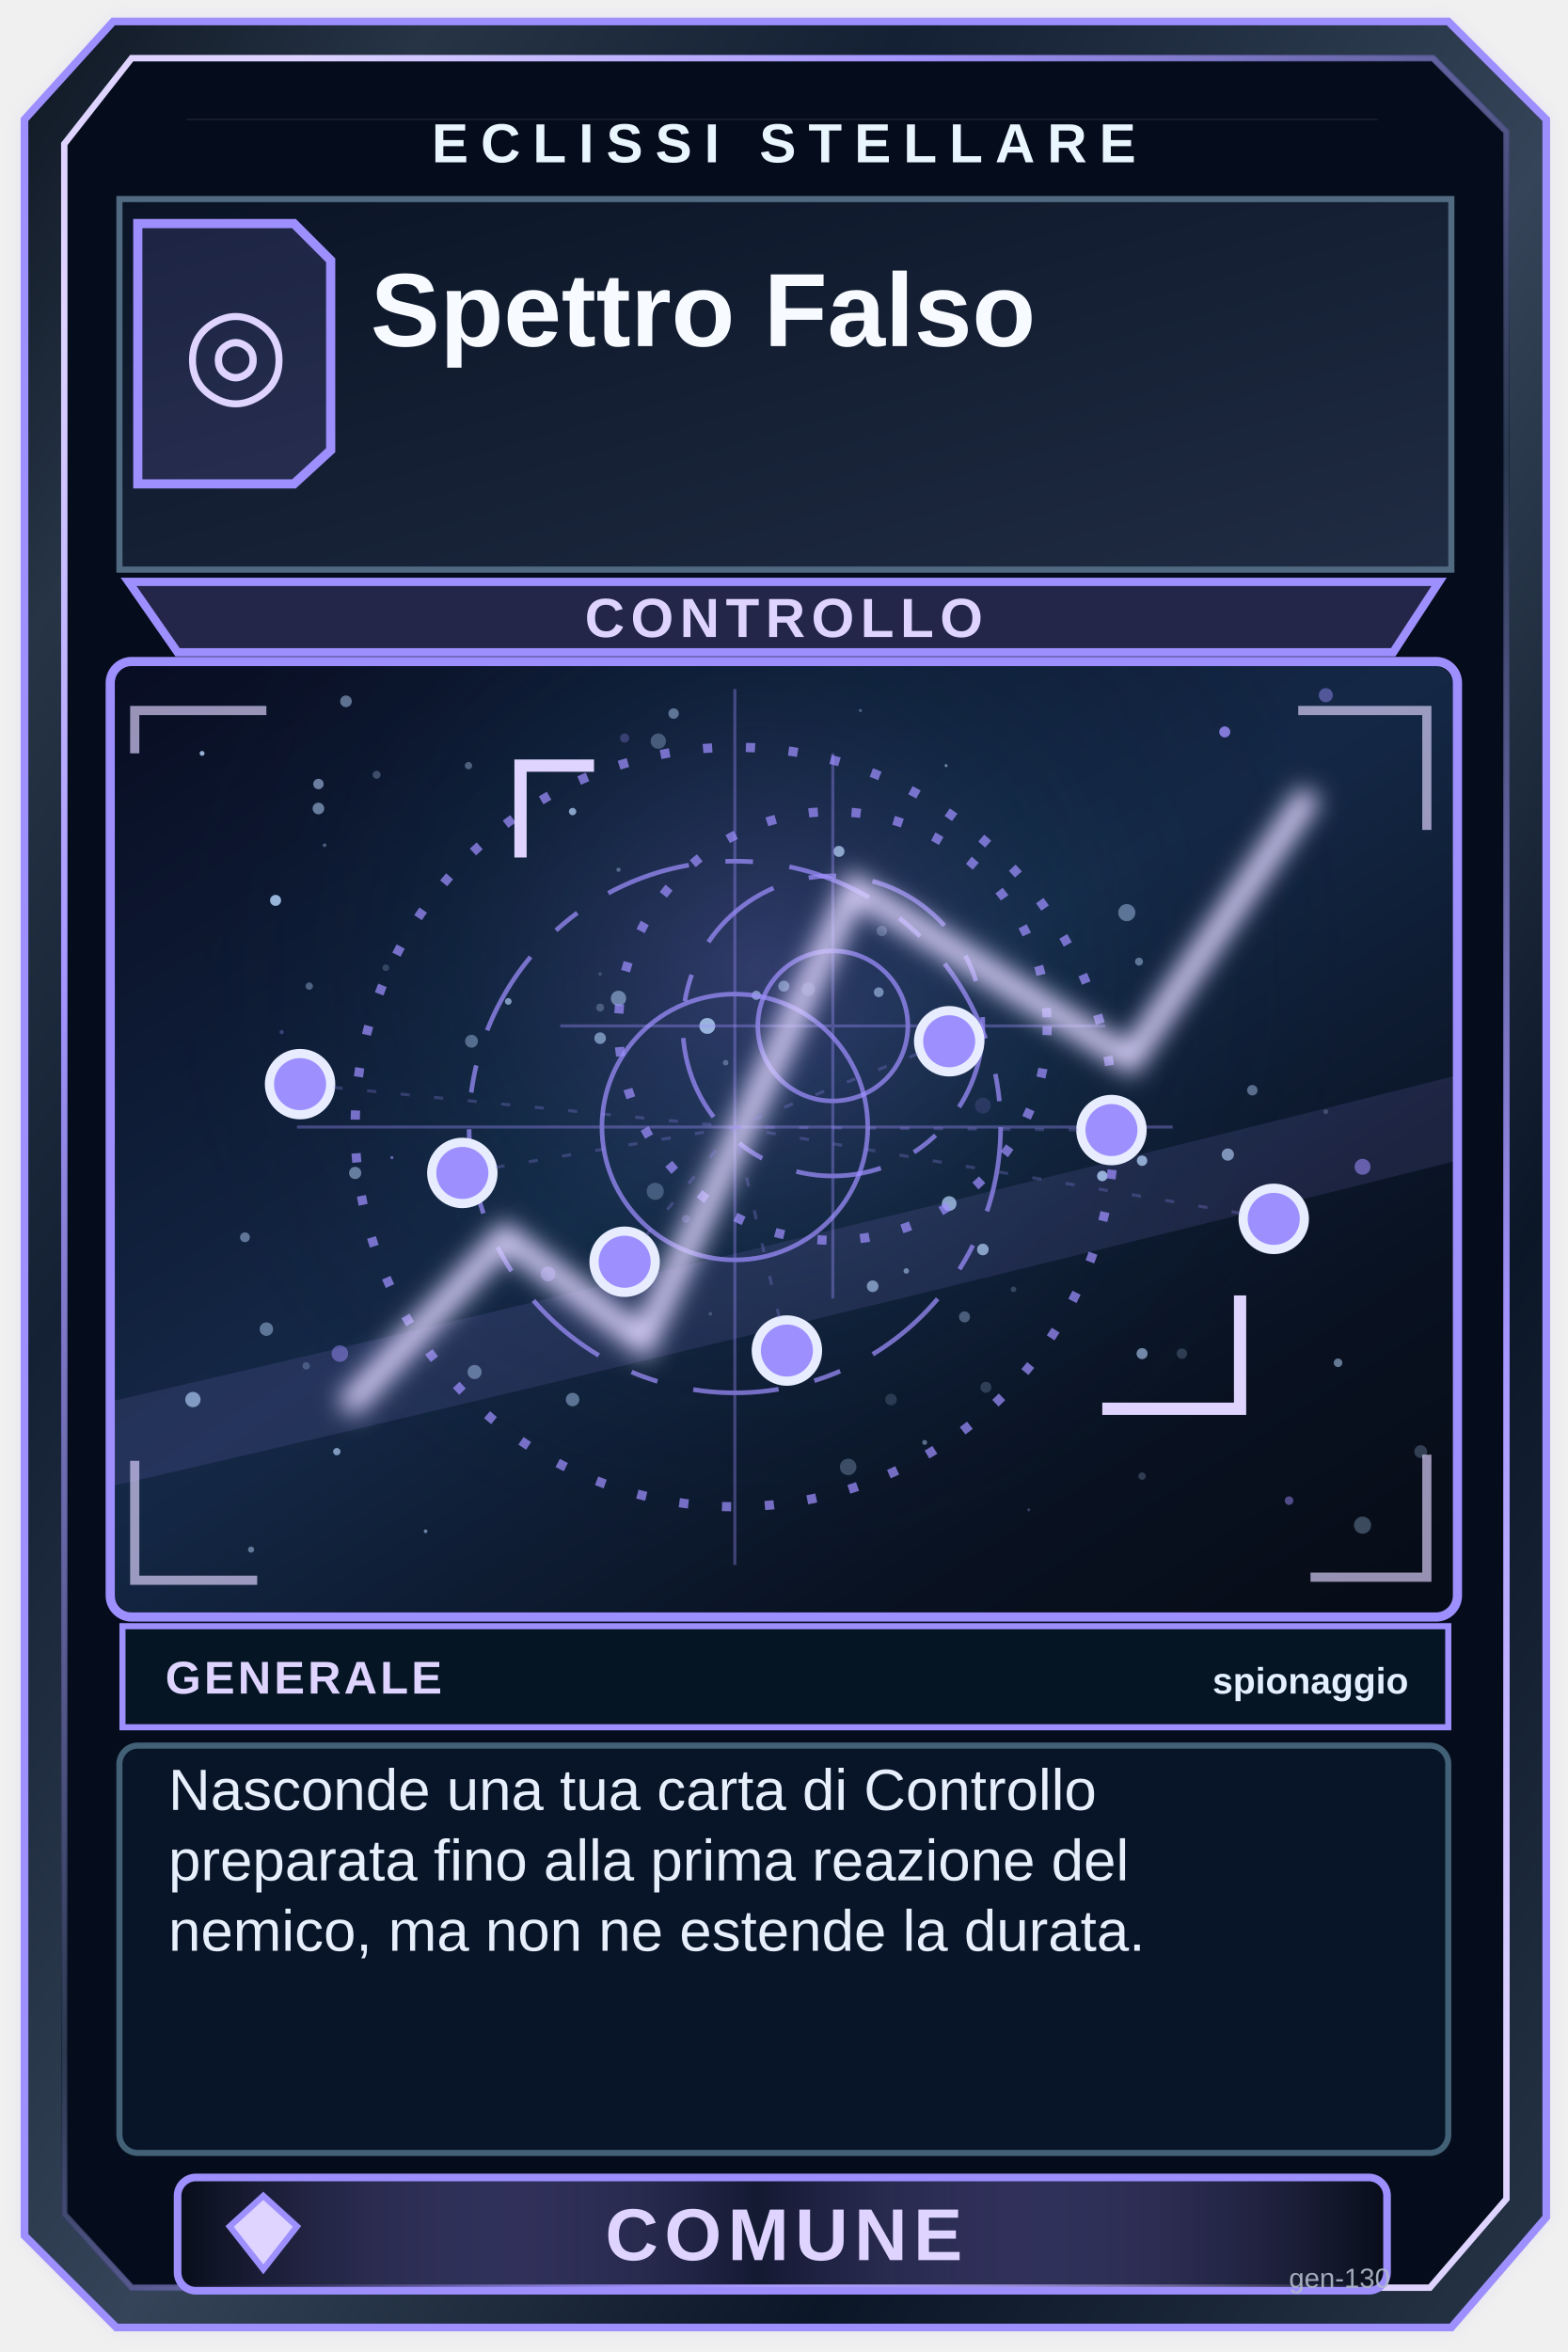
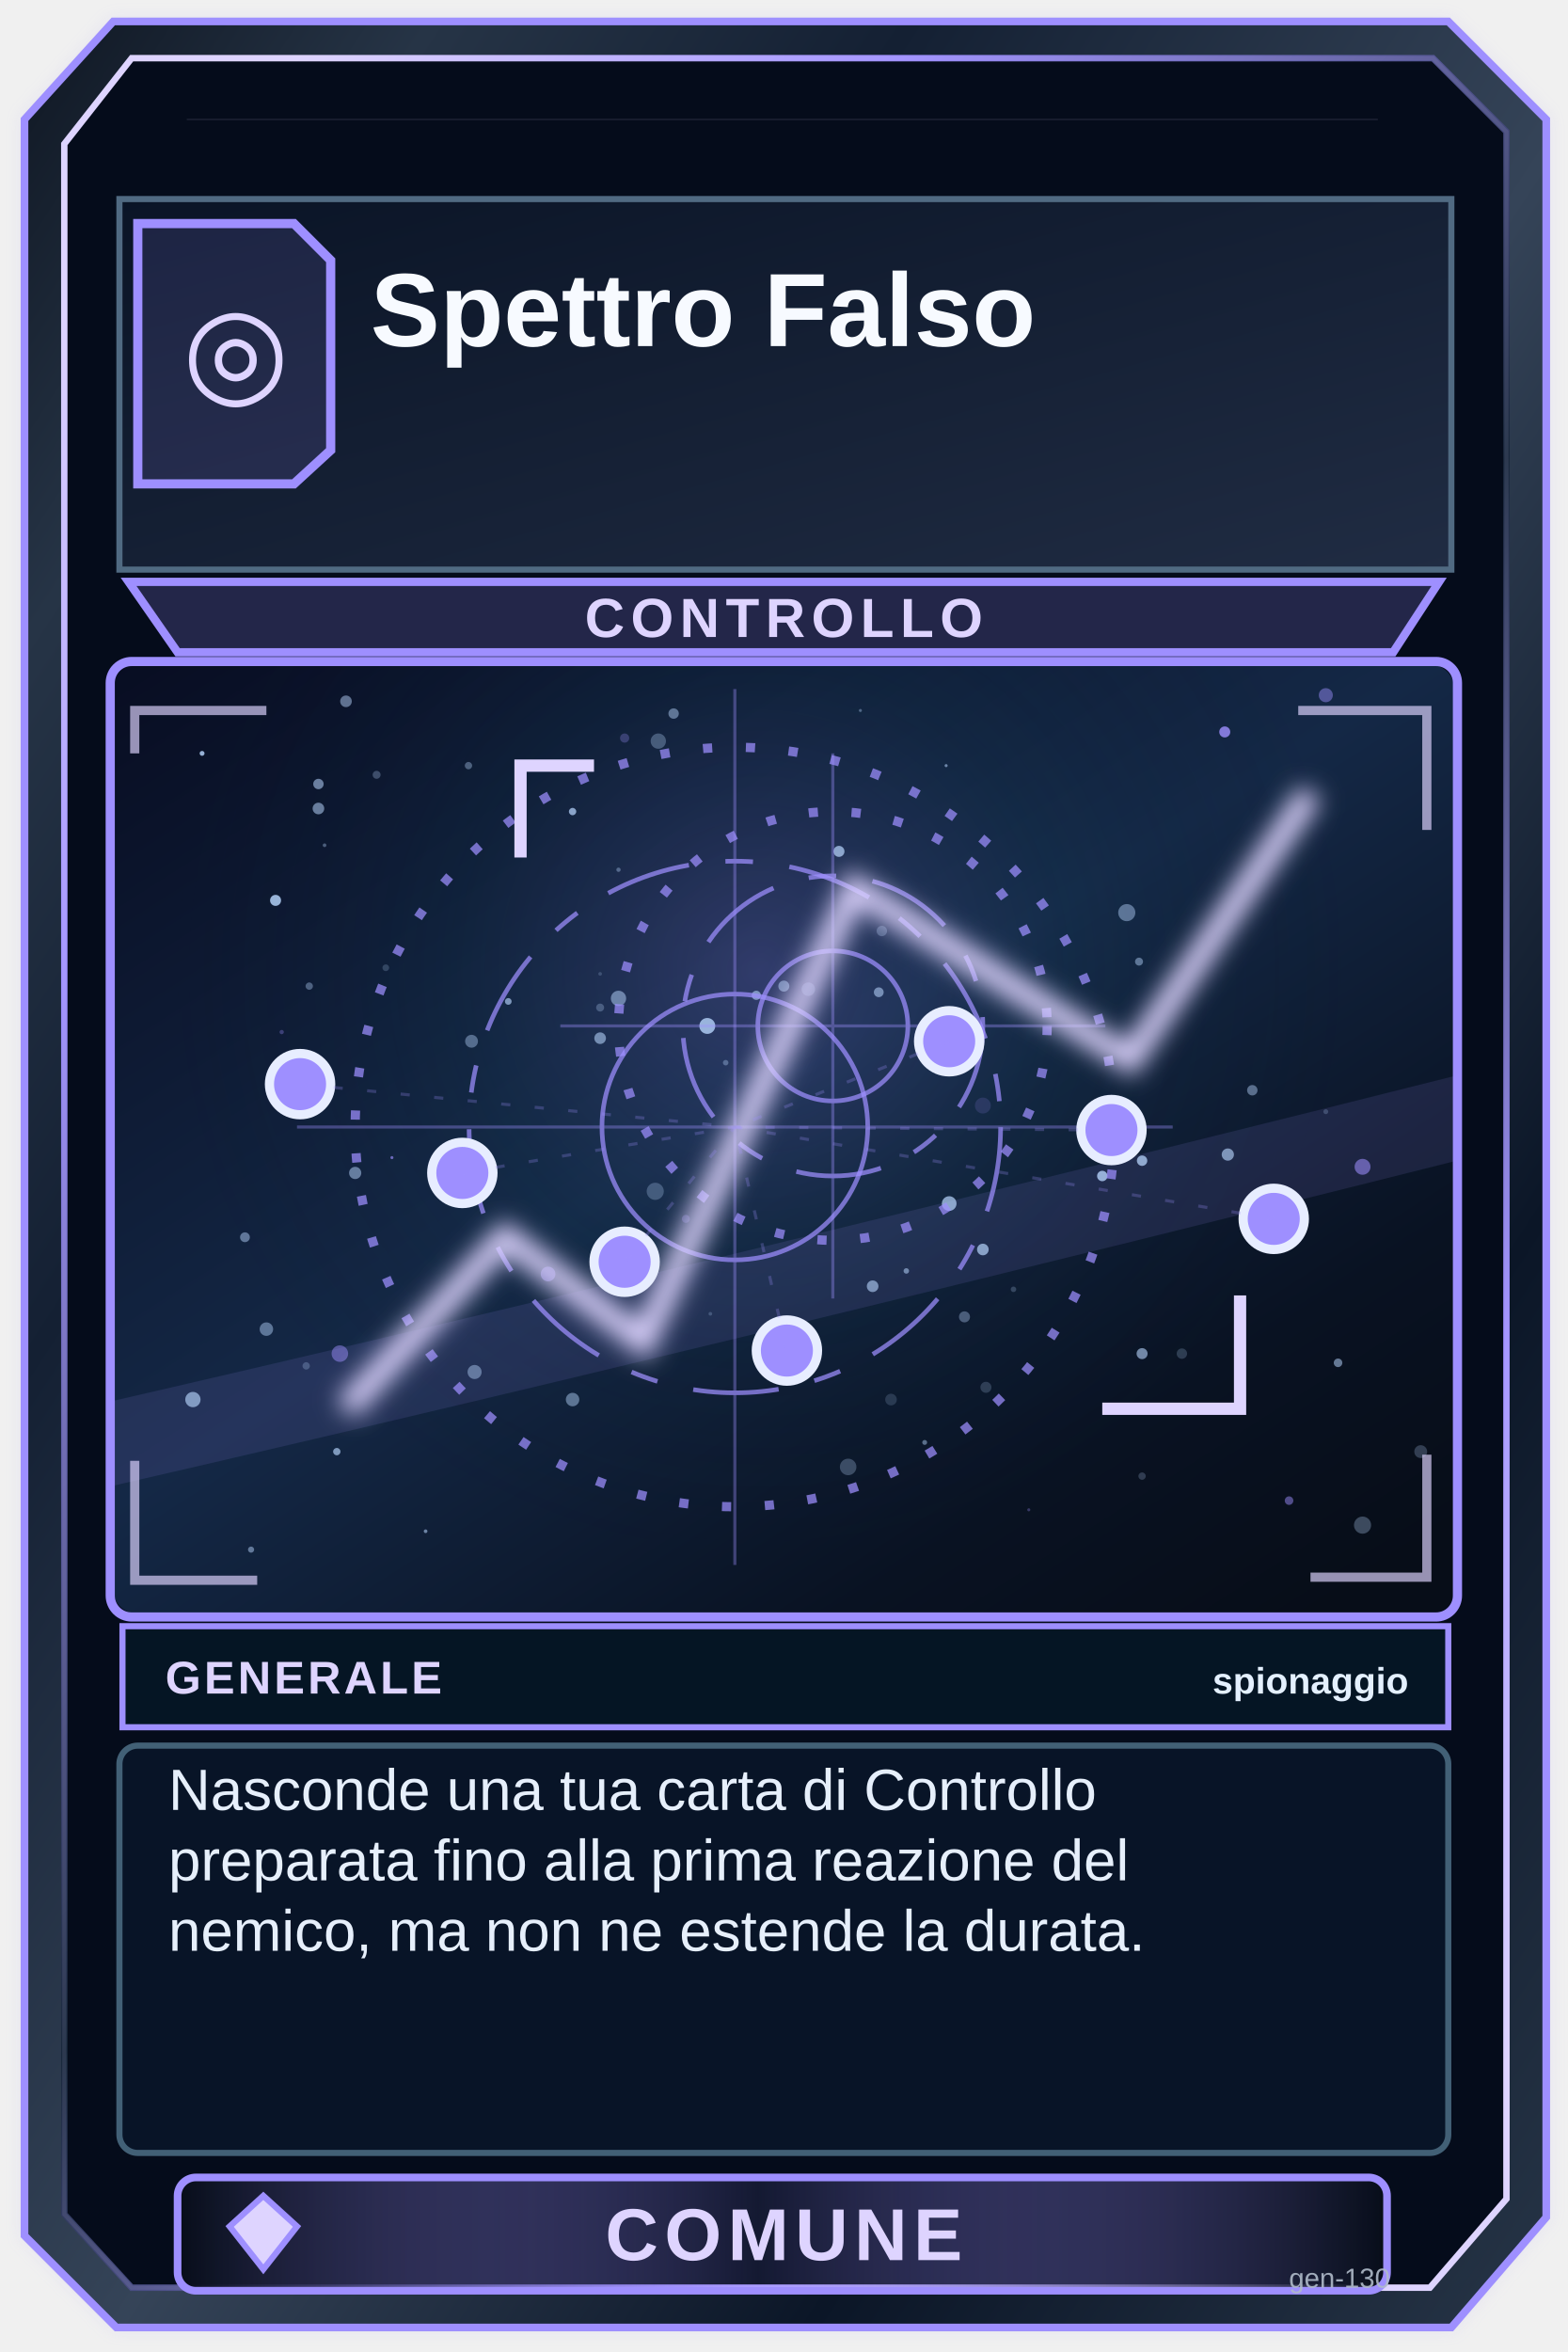
<svg xmlns="http://www.w3.org/2000/svg" width="512" height="768" viewBox="0 0 512 768" role="img" aria-label="Spettro Falso · CONTROLLO · COMUNE">
  <defs>
    <linearGradient id="metal" x1="0" y1="0" x2="1" y2="1">
      <stop stop-color="#101824" />
      <stop offset=".13" stop-color="#263446" />
      <stop offset=".29" stop-color="#142033" />
      <stop offset=".53" stop-color="#354458" />
      <stop offset=".76" stop-color="#0b1627" />
      <stop offset="1" stop-color="#263446" />
    </linearGradient>
    <linearGradient id="rim" x1=".15" y1="0" x2=".87" y2="1">
      <stop stop-color="#ded4ff" />
      <stop offset=".2" stop-color="#9e8fff" />
      <stop offset=".52" stop-color="#19283c" />
      <stop offset=".78" stop-color="#9e8fff" />
      <stop offset="1" stop-color="#ded4ff" />
    </linearGradient>
    <linearGradient id="spaceSky" x1="0" y1="0" x2=".9" y2="1">
      <stop stop-color="#080d22" />
      <stop offset=".49" stop-color="#142846" />
      <stop offset=".82" stop-color="#091222" />
      <stop offset="1" stop-color="#070d18" />
    </linearGradient>
    <radialGradient id="planet">
      <stop stop-color="#9e8fff" stop-opacity=".65" />
      <stop offset=".52" stop-color="#194761" stop-opacity=".42" />
      <stop offset="1" stop-color="#0a1529" stop-opacity=".05" />
    </radialGradient>
    <linearGradient id="titlePanel" x1="0" x2="1" y1="0" y2="1">
      <stop stop-color="#0a1426" />
      <stop offset="1" stop-color="#202c43" />
    </linearGradient>
    <linearGradient id="rarityShine" x1="0" y1="0" x2="1" y2="0">
      <stop stop-color="#070d19" />
      <stop offset=".48" stop-color="#9e8fff" stop-opacity="0.1" />
      <stop offset="1" stop-color="#070d19" />
    </linearGradient>
    <filter id="rimGlow" x="-30%" y="-30%" width="160%" height="160%">
      <feGaussianBlur stdDeviation="2.45" />
    </filter>
    <filter id="beamGlow" x="-70%" y="-70%" width="240%" height="240%">
      <feGaussianBlur stdDeviation="4" />
    </filter>
    <clipPath id="artClip">
      <rect x="37" y="217" width="438" height="310" rx="8" />
    </clipPath>
  </defs>
  <path d="M37 7H473L505 39V724L474 760H38L8 730V39Z" fill="#030712" stroke="#9e8fff" stroke-width="2.8" opacity="0.12" filter="url(#rimGlow)" />
  <path d="M37 7H473L505 39V724L474 760H38L8 730V39Z" fill="url(#metal)" stroke="#9e8fff" stroke-width="2.5" />
  <path d="M43 19H468L492 43V718L467 747H43L21 723V47Z" fill="#050c1b" stroke="url(#rim)" stroke-width="2.1" />
  <path d="M43 19H468L492 43V718L467 747H43L21 723V47Z" fill="none" stroke="#ded4ff" stroke-width="1.35" opacity="0.1" />
  <path d="M61 39H450" stroke="#ded4ff" stroke-width="0.5" opacity="0.1" />
  <path d="M32 85V51L52 29H135 M376 29H458L482 52V122 M32 648V715L50 735H128 M382 735H460L481 713V647" fill="none" stroke="#f7fcff" stroke-width="1" opacity="0" />
  <path d="M61 43H450" stroke="#fff" stroke-width="1" opacity="0" />
-   <text x="256" y="53" text-anchor="middle" fill="#e9f5ff" font-size="18" font-family="Arial, sans-serif" font-weight="700" letter-spacing="4">ECLISSI STELLARE</text>
  <path d="M39 65H474V186H39Z" fill="url(#titlePanel)" stroke="#506a82" stroke-width="2" />
  <path d="M45 73H96L108 85V147L96 158H45Z" fill="#9e8fff" fill-opacity=".13" stroke="#9e8fff" stroke-width="3" />
  <text x="77" y="128" text-anchor="middle" fill="#ded4ff" font-family="Arial, sans-serif" font-size="40" font-weight="bold">◎</text>
  <text x="121" y="113" fill="#f7faff" font-family="Arial,sans-serif" font-size="34" font-weight="800">Spettro Falso</text>
  <path d="M42 190H470L455 213H58Z" fill="#9e8fff" fill-opacity=".20" stroke="#9e8fff" stroke-width="2.7" />
  <text x="256" y="208" text-anchor="middle" fill="#ded4ff" font-family="Arial,sans-serif" font-size="18" font-weight="900" letter-spacing="2">CONTROLLO</text>
  <g clip-path="url(#artClip)">
    <rect x="37" y="217" width="438" height="310" fill="url(#spaceSky)" />
    <circle cx="248" cy="317" r="190" fill="url(#planet)" opacity=".34" />
    <path d="M12 477Q218 430 508 357" fill="none" stroke="#9e8fff" stroke-width="27" opacity=".12" />
    <circle cx="224" cy="398" r="1.3" fill="#9e8fff" opacity="0.28" />
    <circle cx="66" cy="246" r="0.8" fill="#b9d7ff" opacity="0.80" />
    <circle cx="155" cy="448" r="2.3" fill="#b9d7ff" opacity="0.43" />
    <circle cx="256" cy="322" r="1.8" fill="#b9d7ff" opacity="0.49" />
    <circle cx="274" cy="278" r="1.8" fill="#b9d7ff" opacity="0.70" />
    <circle cx="87" cy="434" r="2.2" fill="#b9d7ff" opacity="0.45" />
    <circle cx="433" cy="227" r="2.3" fill="#9e8fff" opacity="0.46" />
    <circle cx="445" cy="498" r="2.8" fill="#b9d7ff" opacity="0.30" />
    <circle cx="360" cy="384" r="1.7" fill="#b9d7ff" opacity="0.77" />
    <circle cx="100" cy="446" r="1.2" fill="#b9d7ff" opacity="0.25" />
    <circle cx="302" cy="471" r="0.8" fill="#b9d7ff" opacity="0.45" />
    <circle cx="154" cy="340" r="2.1" fill="#b9d7ff" opacity="0.40" />
    <circle cx="92" cy="337" r="0.7" fill="#9e8fff" opacity="0.32" />
    <circle cx="82" cy="506" r="1.0" fill="#b9d7ff" opacity="0.48" />
    <circle cx="63" cy="457" r="2.5" fill="#b9d7ff" opacity="0.63" />
    <circle cx="309" cy="250" r="0.5" fill="#b9d7ff" opacity="0.54" />
    <circle cx="386" cy="442" r="1.7" fill="#b9d7ff" opacity="0.21" />
    <circle cx="231" cy="335" r="2.6" fill="#b9d7ff" opacity="0.78" />
    <circle cx="111" cy="442" r="2.7" fill="#9e8fff" opacity="0.47" />
    <circle cx="202" cy="284" r="0.7" fill="#b9d7ff" opacity="0.37" />
    <circle cx="187" cy="265" r="1.2" fill="#b9d7ff" opacity="0.71" />
    <circle cx="247" cy="325" r="1.5" fill="#b9d7ff" opacity="0.58" />
    <circle cx="215" cy="242" r="2.5" fill="#b9d7ff" opacity="0.31" />
    <circle cx="187" cy="457" r="2.2" fill="#b9d7ff" opacity="0.45" />
    <circle cx="445" cy="381" r="2.6" fill="#9e8fff" opacity="0.56" />
    <circle cx="321" cy="408" r="1.9" fill="#b9d7ff" opacity="0.68" />
    <circle cx="80" cy="404" r="1.6" fill="#b9d7ff" opacity="0.47" />
    <circle cx="110" cy="474" r="1.2" fill="#b9d7ff" opacity="0.65" />
    <circle cx="401" cy="377" r="2.0" fill="#b9d7ff" opacity="0.62" />
    <circle cx="409" cy="356" r="1.7" fill="#b9d7ff" opacity="0.44" />
    <circle cx="336" cy="493" r="0.5" fill="#9e8fff" opacity="0.31" />
    <circle cx="287" cy="324" r="1.6" fill="#b9d7ff" opacity="0.55" />
    <circle cx="288" cy="304" r="1.7" fill="#b9d7ff" opacity="0.28" />
    <circle cx="373" cy="379" r="1.7" fill="#b9d7ff" opacity="0.73" />
    <circle cx="104" cy="264" r="1.9" fill="#b9d7ff" opacity="0.53" />
    <circle cx="368" cy="298" r="2.8" fill="#b9d7ff" opacity="0.44" />
    <circle cx="179" cy="416" r="2.4" fill="#9e8fff" opacity="0.50" />
    <circle cx="106" cy="276" r="0.6" fill="#b9d7ff" opacity="0.36" />
    <circle cx="123" cy="253" r="1.3" fill="#b9d7ff" opacity="0.28" />
    <circle cx="315" cy="430" r="1.8" fill="#b9d7ff" opacity="0.35" />
    <circle cx="126" cy="316" r="1.1" fill="#b9d7ff" opacity="0.21" />
    <circle cx="101" cy="322" r="1.2" fill="#b9d7ff" opacity="0.37" />
    <circle cx="321" cy="361" r="2.6" fill="#9e8fff" opacity="0.16" />
    <circle cx="113" cy="229" r="1.9" fill="#b9d7ff" opacity="0.48" />
    <circle cx="285" cy="420" r="1.9" fill="#b9d7ff" opacity="0.59" />
    <circle cx="296" cy="415" r="0.9" fill="#b9d7ff" opacity="0.53" />
    <circle cx="373" cy="442" r="1.8" fill="#b9d7ff" opacity="0.59" />
    <circle cx="331" cy="421" r="0.9" fill="#b9d7ff" opacity="0.23" />
    <circle cx="204" cy="241" r="1.5" fill="#9e8fff" opacity="0.28" />
    <circle cx="214" cy="389" r="2.8" fill="#b9d7ff" opacity="0.27" />
    <circle cx="264" cy="323" r="2.2" fill="#b9d7ff" opacity="0.27" />
    <circle cx="116" cy="383" r="2.0" fill="#b9d7ff" opacity="0.50" />
    <circle cx="232" cy="429" r="0.6" fill="#b9d7ff" opacity="0.23" />
    <circle cx="372" cy="314" r="1.3" fill="#b9d7ff" opacity="0.45" />
    <circle cx="421" cy="400" r="0.6" fill="#9e8fff" opacity="0.40" />
    <circle cx="322" cy="453" r="1.8" fill="#b9d7ff" opacity="0.20" />
    <circle cx="373" cy="482" r="1.2" fill="#b9d7ff" opacity="0.22" />
    <circle cx="281" cy="232" r="0.5" fill="#b9d7ff" opacity="0.37" />
    <circle cx="139" cy="500" r="0.6" fill="#b9d7ff" opacity="0.55" />
    <circle cx="220" cy="233" r="1.7" fill="#b9d7ff" opacity="0.46" />
    <circle cx="421" cy="490" r="1.4" fill="#9e8fff" opacity="0.48" />
    <circle cx="291" cy="457" r="1.9" fill="#b9d7ff" opacity="0.17" />
    <circle cx="277" cy="479" r="2.7" fill="#b9d7ff" opacity="0.27" />
    <circle cx="202" cy="326" r="2.5" fill="#b9d7ff" opacity="0.50" />
    <circle cx="90" cy="294" r="1.8" fill="#b9d7ff" opacity="0.81" />
    <circle cx="437" cy="445" r="1.4" fill="#b9d7ff" opacity="0.52" />
    <circle cx="400" cy="239" r="1.8" fill="#9e8fff" opacity="0.80" />
    <circle cx="196" cy="339" r="1.9" fill="#b9d7ff" opacity="0.56" />
    <circle cx="433" cy="363" r="0.8" fill="#b9d7ff" opacity="0.22" />
    <circle cx="153" cy="250" r="1.2" fill="#b9d7ff" opacity="0.36" />
    <circle cx="196" cy="318" r="0.6" fill="#b9d7ff" opacity="0.20" />
    <circle cx="237" cy="347" r="0.9" fill="#b9d7ff" opacity="0.34" />
    <circle cx="128" cy="378" r="0.5" fill="#9e8fff" opacity="0.64" />
    <circle cx="104" cy="256" r="1.7" fill="#b9d7ff" opacity="0.54" />
    <circle cx="464" cy="474" r="2.1" fill="#b9d7ff" opacity="0.24" />
    <circle cx="166" cy="327" r="1.1" fill="#b9d7ff" opacity="0.64" />
    <circle cx="310" cy="393" r="2.4" fill="#b9d7ff" opacity="0.70" />
    <circle cx="196" cy="329" r="1.3" fill="#b9d7ff" opacity="0.28" />
    <g fill="none" stroke="#9e8fff" opacity=".72">
      <circle cx="240" cy="368" r="124" stroke-width="3" stroke-dasharray="3 11" />
      <circle cx="240" cy="368" r="86.8" stroke-width="1.5" stroke-dasharray="28 12 9 12" />
      <circle cx="240" cy="368" r="43.4" stroke-width="1.5" />
      <path d="M97 368H383 M240 225V511" stroke-width="1" opacity=".5" />
    </g>
    <g fill="none" stroke="#9e8fff" opacity=".72">
      <circle cx="272" cy="335" r="70" stroke-width="3" stroke-dasharray="3 11" />
      <circle cx="272" cy="335" r="49" stroke-width="1.5" stroke-dasharray="28 12 9 12" />
      <circle cx="272" cy="335" r="24.5" stroke-width="1.5" />
      <path d="M183 335H361 M272 246V424" stroke-width="1" opacity=".5" />
    </g>
    <path d="M113 460L165 404L210 438L279 290L369 346L428 259" fill="none" stroke="#ded4ff" stroke-width="8" filter="url(#beamGlow)" />
    <circle cx="98" cy="354" r="10" fill="#9e8fff" stroke="#e7edff" stroke-width="3" />
    <path d="M98 354L240 368" stroke="#9e8fff" stroke-dasharray="3 8" opacity=".25" />
    <circle cx="151" cy="383" r="10" fill="#9e8fff" stroke="#e7edff" stroke-width="3" />
    <path d="M151 383L240 368" stroke="#9e8fff" stroke-dasharray="3 8" opacity=".25" />
    <circle cx="204" cy="412" r="10" fill="#9e8fff" stroke="#e7edff" stroke-width="3" />
    <path d="M204 412L240 368" stroke="#9e8fff" stroke-dasharray="3 8" opacity=".25" />
    <circle cx="257" cy="441" r="10" fill="#9e8fff" stroke="#e7edff" stroke-width="3" />
    <path d="M257 441L240 368" stroke="#9e8fff" stroke-dasharray="3 8" opacity=".25" />
    <circle cx="310" cy="340" r="10" fill="#9e8fff" stroke="#e7edff" stroke-width="3" />
    <path d="M310 340L240 368" stroke="#9e8fff" stroke-dasharray="3 8" opacity=".25" />
    <circle cx="363" cy="369" r="10" fill="#9e8fff" stroke="#e7edff" stroke-width="3" />
    <path d="M363 369L240 368" stroke="#9e8fff" stroke-dasharray="3 8" opacity=".25" />
    <circle cx="416" cy="398" r="10" fill="#9e8fff" stroke="#e7edff" stroke-width="3" />
    <path d="M416 398L240 368" stroke="#9e8fff" stroke-dasharray="3 8" opacity=".25" />
    <path d="M170 280L170 250L194 250M360 460H405V423" fill="none" stroke="#ded4ff" stroke-width="4" />
    <path d="M44 246V232H87 M424 232h42v39 M44 477v39h40 M428 515h38v-40" stroke="#ded4ff" stroke-width="3" fill="none" opacity=".67" />
  </g>
  <rect x="36" y="216" width="440" height="312" rx="7" fill="none" stroke="#9e8fff" stroke-width="3" />
  <path d="M40 531H473V564H40Z" fill="#051524" stroke="#9e8fff" stroke-width="2" />
  <text x="54" y="553" fill="#ded4ff" font-family="Arial,sans-serif" font-size="15" font-weight="bold" letter-spacing="1">GENERALE</text>
  <text x="460" y="553" text-anchor="end" fill="#e4f0ff" font-family="Arial,sans-serif" font-size="12" font-weight="bold">spionaggio</text>
  <rect x="39" y="570" width="434" height="133" rx="6" fill="#081427" stroke="#426076" stroke-width="2" />
  <text x="55" y="591" fill="#e6effb" font-size="19" font-family="Arial,sans-serif">Nasconde una tua carta di Controllo</text>
  <text x="55" y="614" fill="#e6effb" font-size="19" font-family="Arial,sans-serif">preparata fino alla prima reazione del</text>
  <text x="55" y="637" fill="#e6effb" font-size="19" font-family="Arial,sans-serif">nemico, ma non ne estende la durata.</text>
  <rect x="58" y="711" width="395" height="37" rx="6" fill="url(#rarityShine)" stroke="#9e8fff" stroke-width="2.5" />
  <path d="M75 727l11 -10l11 10l-11 14Z" fill="#ded4ff" stroke="#9e8fff" stroke-width="2" />
  <text x="256" y="738" fill="#ded4ff" text-anchor="middle" font-family="Arial,sans-serif" font-size="24" font-weight="900" letter-spacing="2">COMUNE</text>
  <text x="454" y="747" fill="#afbac9" font-family="Arial,sans-serif" font-size="9" text-anchor="end" opacity=".9">gen-130</text>
</svg>
